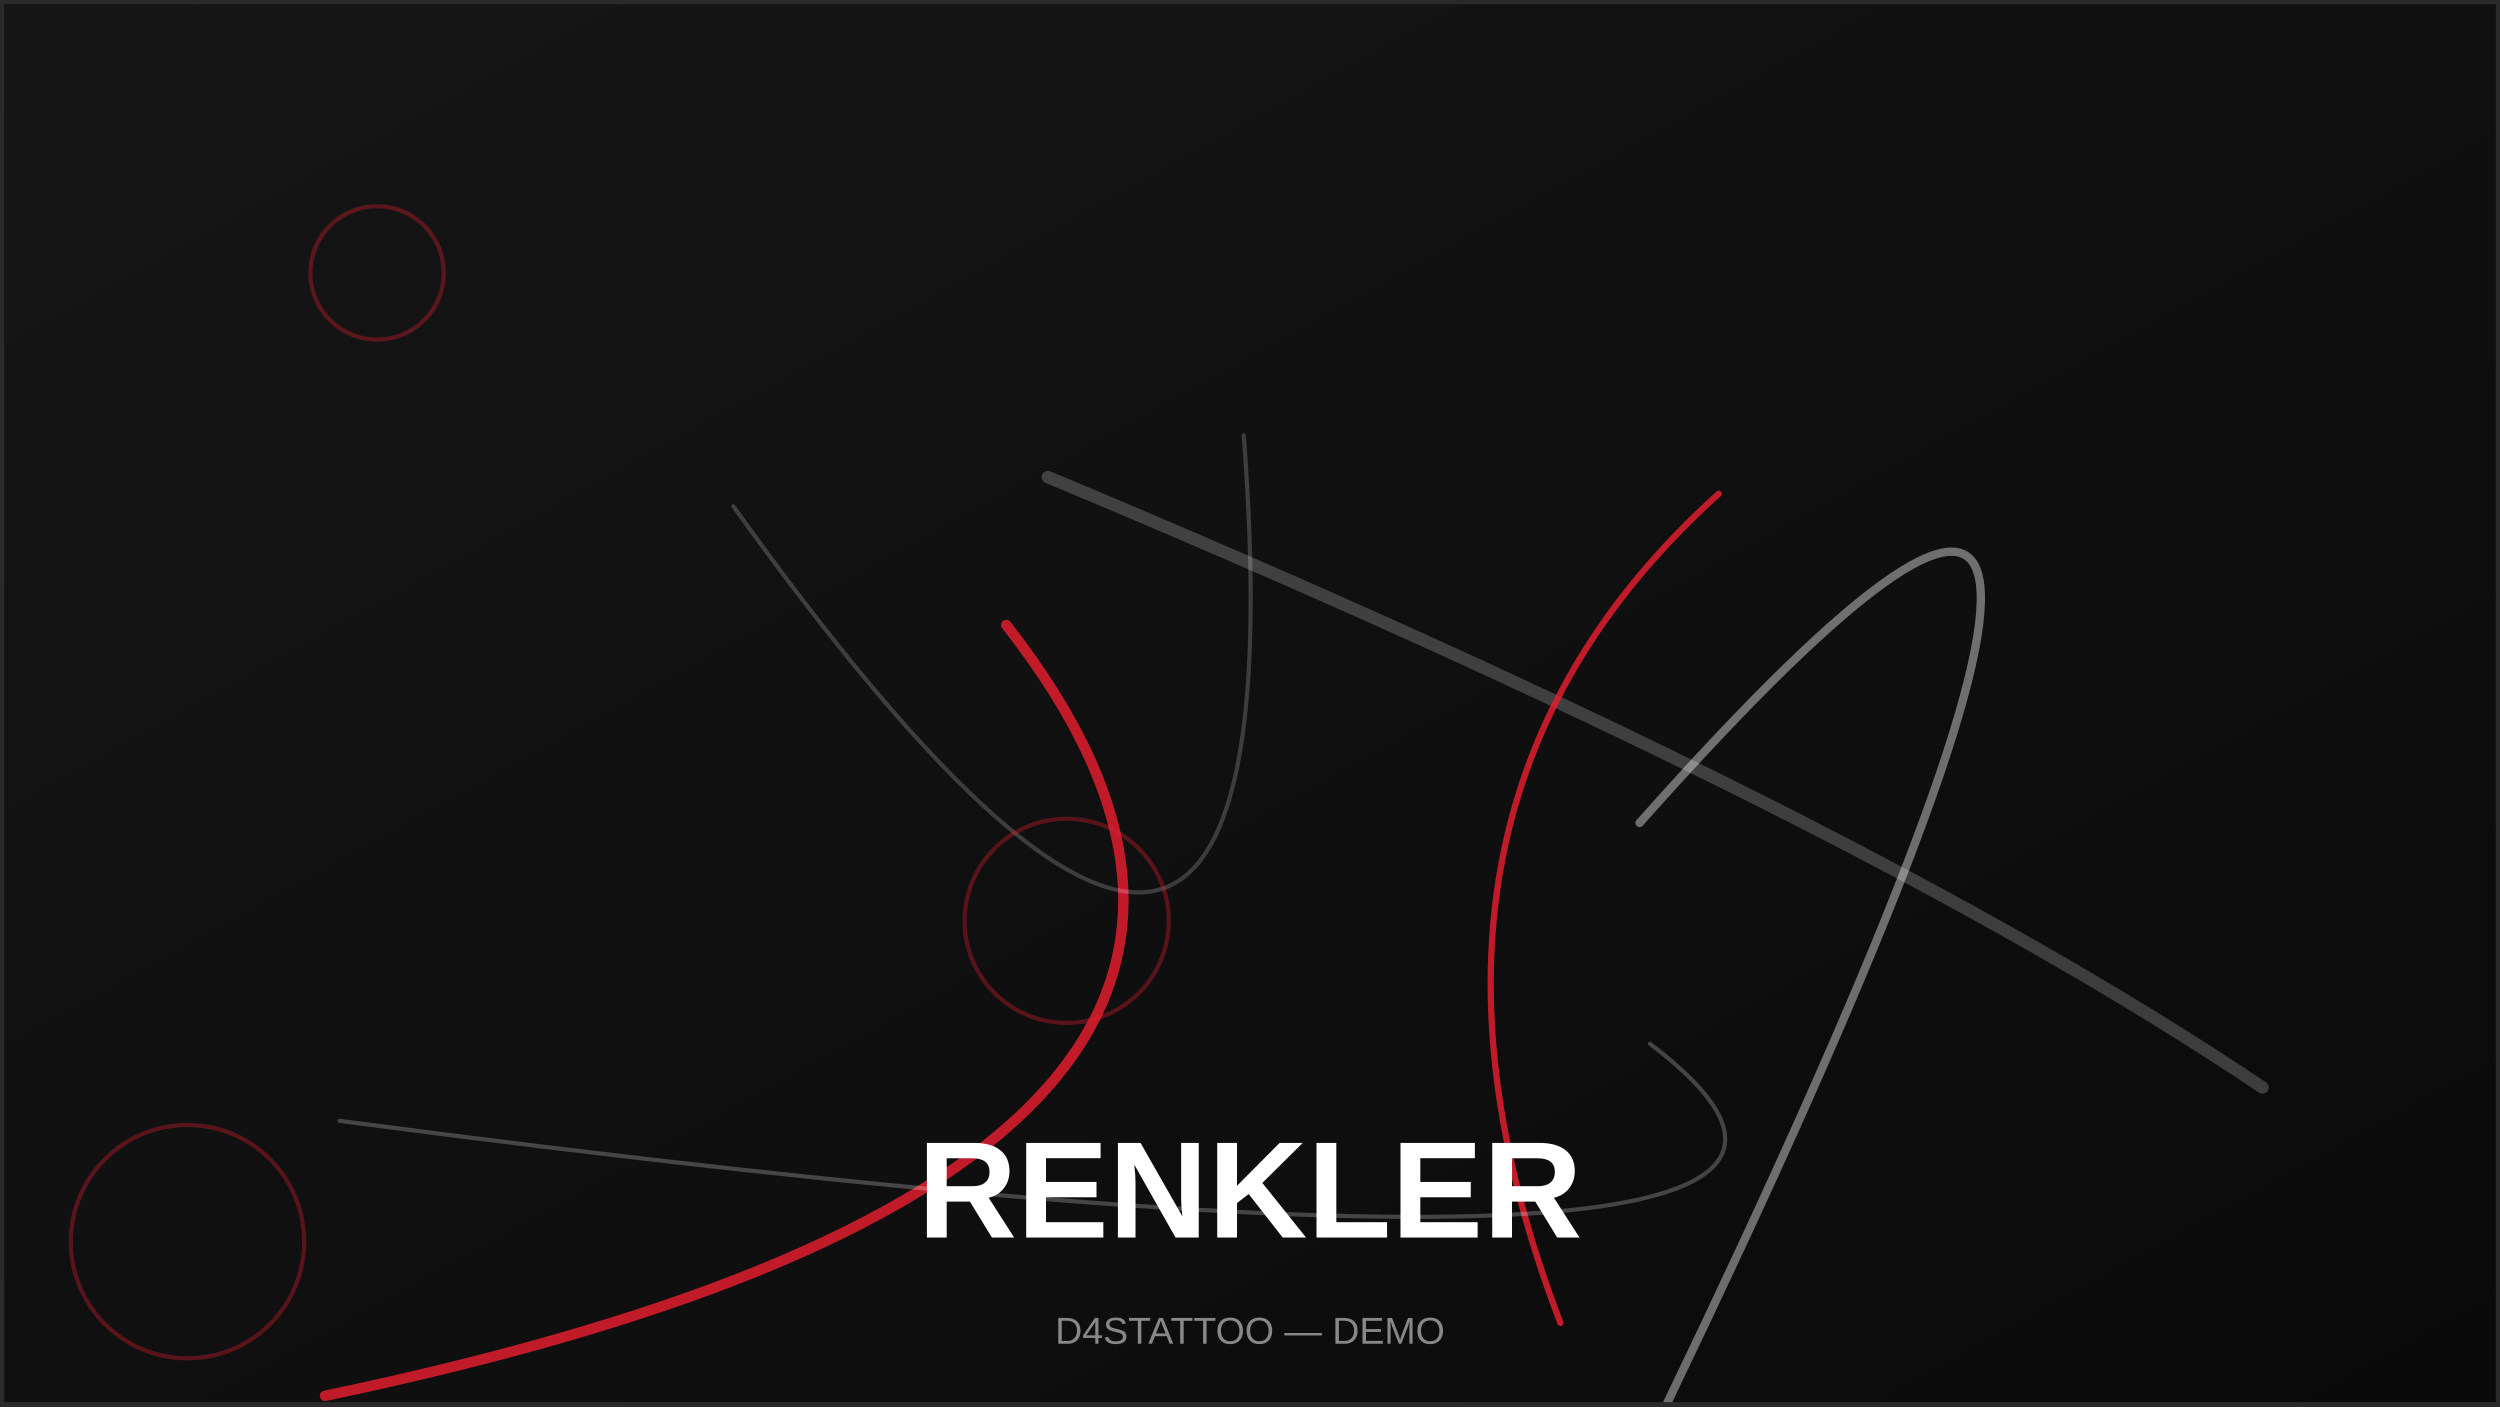
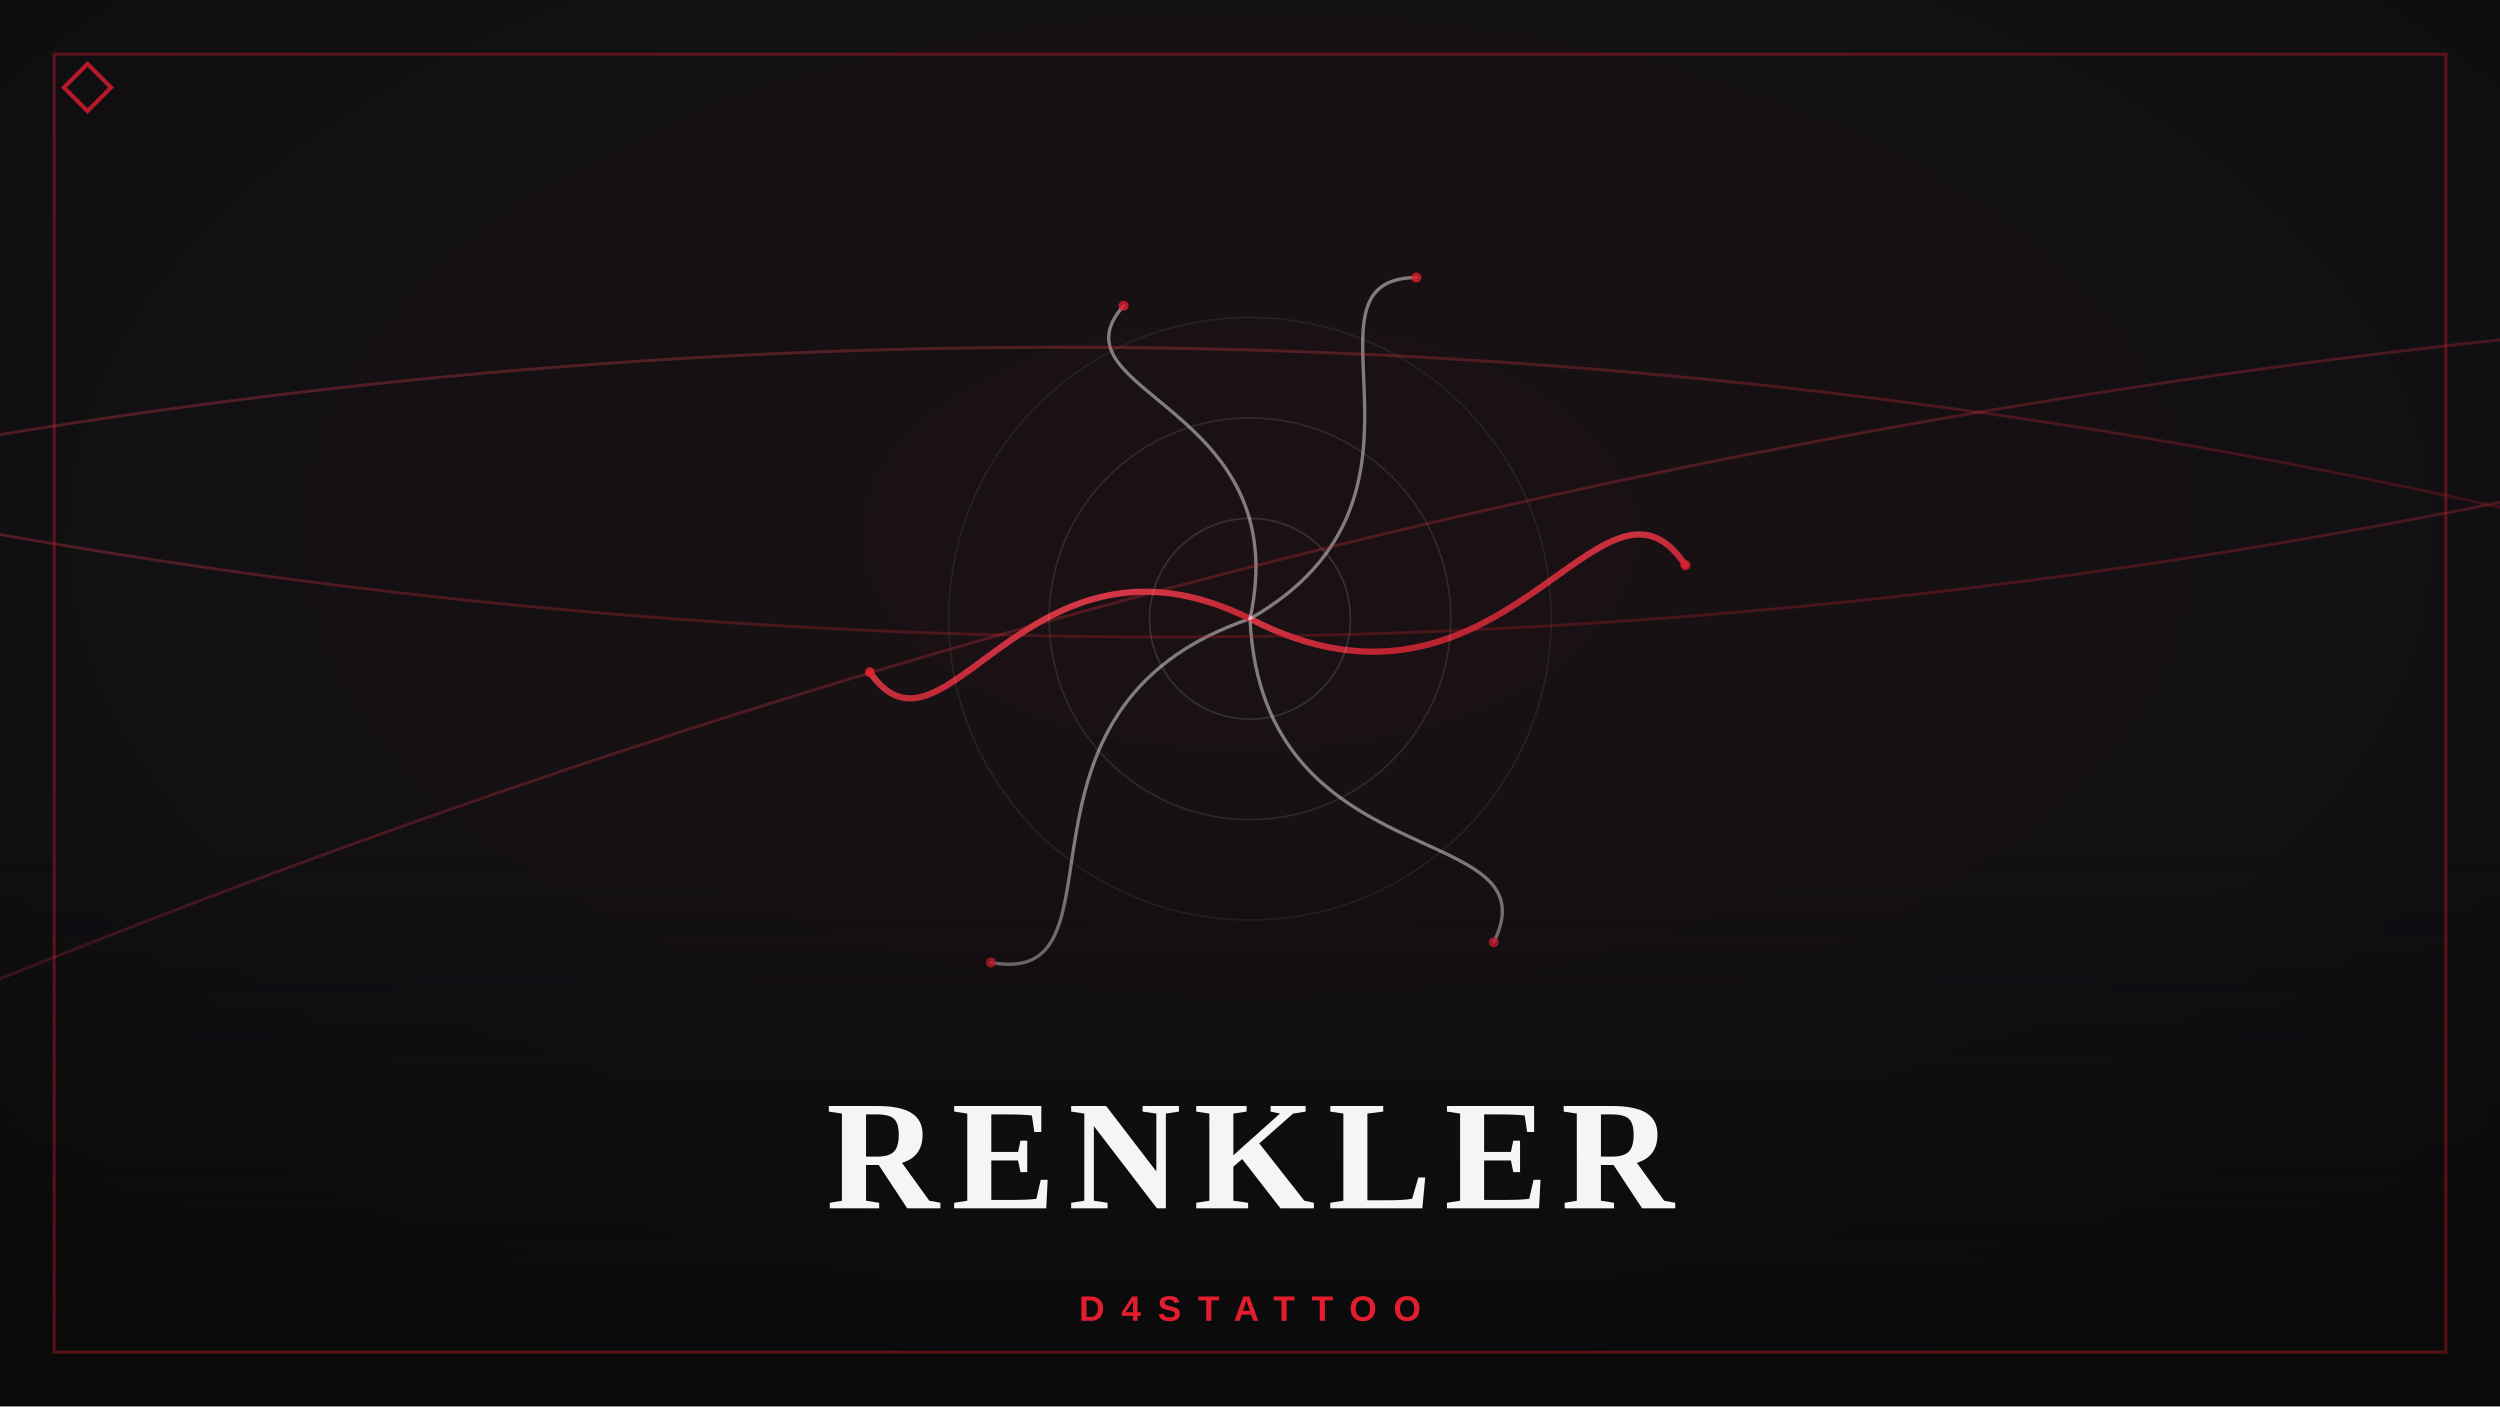
- <svg xmlns="http://www.w3.org/2000/svg" width="1200" height="675" viewBox="0 0 1200 675">
+ <svg xmlns="http://www.w3.org/2000/svg" width="1200" height="675" viewBox="0 0 1200 675" role="img" aria-label="RENKLER">
  <defs>
-     <linearGradient id="g" x1="0" y1="0" x2="1" y2="1">
-       <stop offset="0" stop-color="#161616" />
-       <stop offset="1" stop-color="#0a0a0a" />
+     <radialGradient id="bg" cx="50%" cy="38%" r="80%">
+       <stop offset="0%" stop-color="#1c1114" />
+       <stop offset="55%" stop-color="#121013" />
+       <stop offset="100%" stop-color="#0a0a0b" />
+     </radialGradient>
+     <linearGradient id="rg" x1="0" y1="0" x2="1" y2="1">
+       <stop offset="0%" stop-color="#ff4d5e" />
+       <stop offset="100%" stop-color="#b3121f" />
+     </linearGradient>
+     <linearGradient id="fade" x1="0" y1="0" x2="0" y2="1">
+       <stop offset="60%" stop-color="#0a0a0b" stop-opacity="0" />
+       <stop offset="100%" stop-color="#0a0a0b" stop-opacity="0.92" />
    </linearGradient>
  </defs>
-   <rect width="1200" height="675" fill="url(#g)" />
-   <path d="M156 670 Q686 559 483 300" stroke="#e11d2e" stroke-width="5" fill="none" opacity="0.85" stroke-linecap="round" />
-   <path d="M503 229 Q893 392 1086 522" stroke="#ffffff" stroke-width="6" fill="none" opacity="0.2" stroke-linecap="round" />
-   <path d="M352 243 Q629 630 597 209" stroke="#ffffff" stroke-width="2" fill="none" opacity="0.19" stroke-linecap="round" />
-   <path d="M749 635 Q655 390 825 237" stroke="#e11d2e" stroke-width="3" fill="none" opacity="0.85" stroke-linecap="round" />
-   <path d="M787 395 Q1108 34 800 674" stroke="#ffffff" stroke-width="4" fill="none" opacity="0.4" stroke-linecap="round" />
-   <path d="M792 501 Q983 646 163 538" stroke="#ffffff" stroke-width="2" fill="none" opacity="0.23" stroke-linecap="round" />
-   <circle cx="90" cy="596" r="56" stroke="#e11d2e" stroke-width="2" fill="none" opacity="0.35" />
-   <circle cx="181" cy="131" r="32" stroke="#e11d2e" stroke-width="2" fill="none" opacity="0.35" />
-   <circle cx="512" cy="442" r="49" stroke="#e11d2e" stroke-width="2" fill="none" opacity="0.35" />
-   <rect x="0" y="0" width="1200" height="675" fill="none" stroke="#2a2a2a" stroke-width="4" />
-   <text x="50%" y="594" text-anchor="middle" font-family="Arial, sans-serif" font-size="66" font-weight="bold" fill="#ffffff">RENKLER</text>
-   <text x="50%" y="675" dy="-30" text-anchor="middle" font-family="Arial, sans-serif" font-size="18" fill="#888888">D4STATTOO — DEMO</text>
+   <rect width="1200" height="675" fill="url(#bg)" />
+   <path d="M600 297 C 721.6 359.9, 768.8 210.8, 809 271.3" stroke="url(#rg)" stroke-width="3" fill="none" opacity="0.9" stroke-linecap="round" />
+   <circle cx="809" cy="271.3" r="2.4" fill="#e11d2e" opacity="0.8" />
+   <path d="M600 297 C 605.8 423.2, 746.8 392.2, 717 452.3" stroke="#e8e8ea" stroke-width="1.6" fill="none" opacity="0.5" stroke-linecap="round" />
+   <circle cx="717" cy="452.3" r="2.4" fill="#e11d2e" opacity="0.8" />
+   <path d="M600 297 C 472.8 339.9, 545.8 474.8, 475.7 462" stroke="#e8e8ea" stroke-width="1.6" fill="none" opacity="0.5" stroke-linecap="round" />
+   <circle cx="475.7" cy="462" r="2.4" fill="#e11d2e" opacity="0.8" />
+   <path d="M600 297 C 492.7 243.8, 453.6 375, 417.5 322.6" stroke="url(#rg)" stroke-width="3" fill="none" opacity="0.9" stroke-linecap="round" />
+   <circle cx="417.5" cy="322.6" r="2.4" fill="#e11d2e" opacity="0.8" />
+   <path d="M600 297 C 622.6 194.1, 502.3 188.7, 539.3 146.8" stroke="#e8e8ea" stroke-width="1.6" fill="none" opacity="0.5" stroke-linecap="round" />
+   <circle cx="539.3" cy="146.8" r="2.4" fill="#e11d2e" opacity="0.8" />
+   <path d="M600 297 C 703 238.4, 617 133.9, 679.9 133.2" stroke="#e8e8ea" stroke-width="1.6" fill="none" opacity="0.5" stroke-linecap="round" />
+   <circle cx="679.9" cy="133.2" r="2.4" fill="#e11d2e" opacity="0.8" />
+   <circle cx="600" cy="297" r="48.2" stroke="#ffffff" stroke-width="0.8" fill="none" opacity="0.13" />
+   <circle cx="600" cy="297" r="96.4" stroke="#ffffff" stroke-width="0.8" fill="none" opacity="0.1" />
+   <circle cx="600" cy="297" r="144.6" stroke="#ffffff" stroke-width="0.8" fill="none" opacity="0.07" />
+   <path d="M-20 253 Q 600 366, 1220 237" stroke="url(#rg)" stroke-width="1.4" fill="none" opacity="0.28" />
+   <path d="M-20 212 Q 600 106, 1220 248" stroke="url(#rg)" stroke-width="1.4" fill="none" opacity="0.28" />
+   <path d="M-20 478 Q 600 225, 1220 161" stroke="url(#rg)" stroke-width="1.4" fill="none" opacity="0.28" />
+   <rect width="1200" height="675" fill="url(#fade)" />
+   <rect x="26" y="26" width="1148" height="623" fill="none" stroke="#e11d2e" stroke-opacity="0.35" stroke-width="1.5" />
+   <rect x="34" y="34" width="16" height="16" fill="none" stroke="#e11d2e" stroke-width="2" opacity=".8" transform="rotate(45 42 42)" />
+   <text x="50%" y="580" text-anchor="middle" font-family="Georgia, 'Times New Roman', serif" font-size="75" font-weight="700" fill="#f5f5f5" letter-spacing="6">RENKLER</text>
+   <text x="50%" y="634" text-anchor="middle" font-family="Arial, sans-serif" font-size="17" fill="#e11d2e" letter-spacing="8" font-weight="700">D4STATTOO</text>
</svg>
